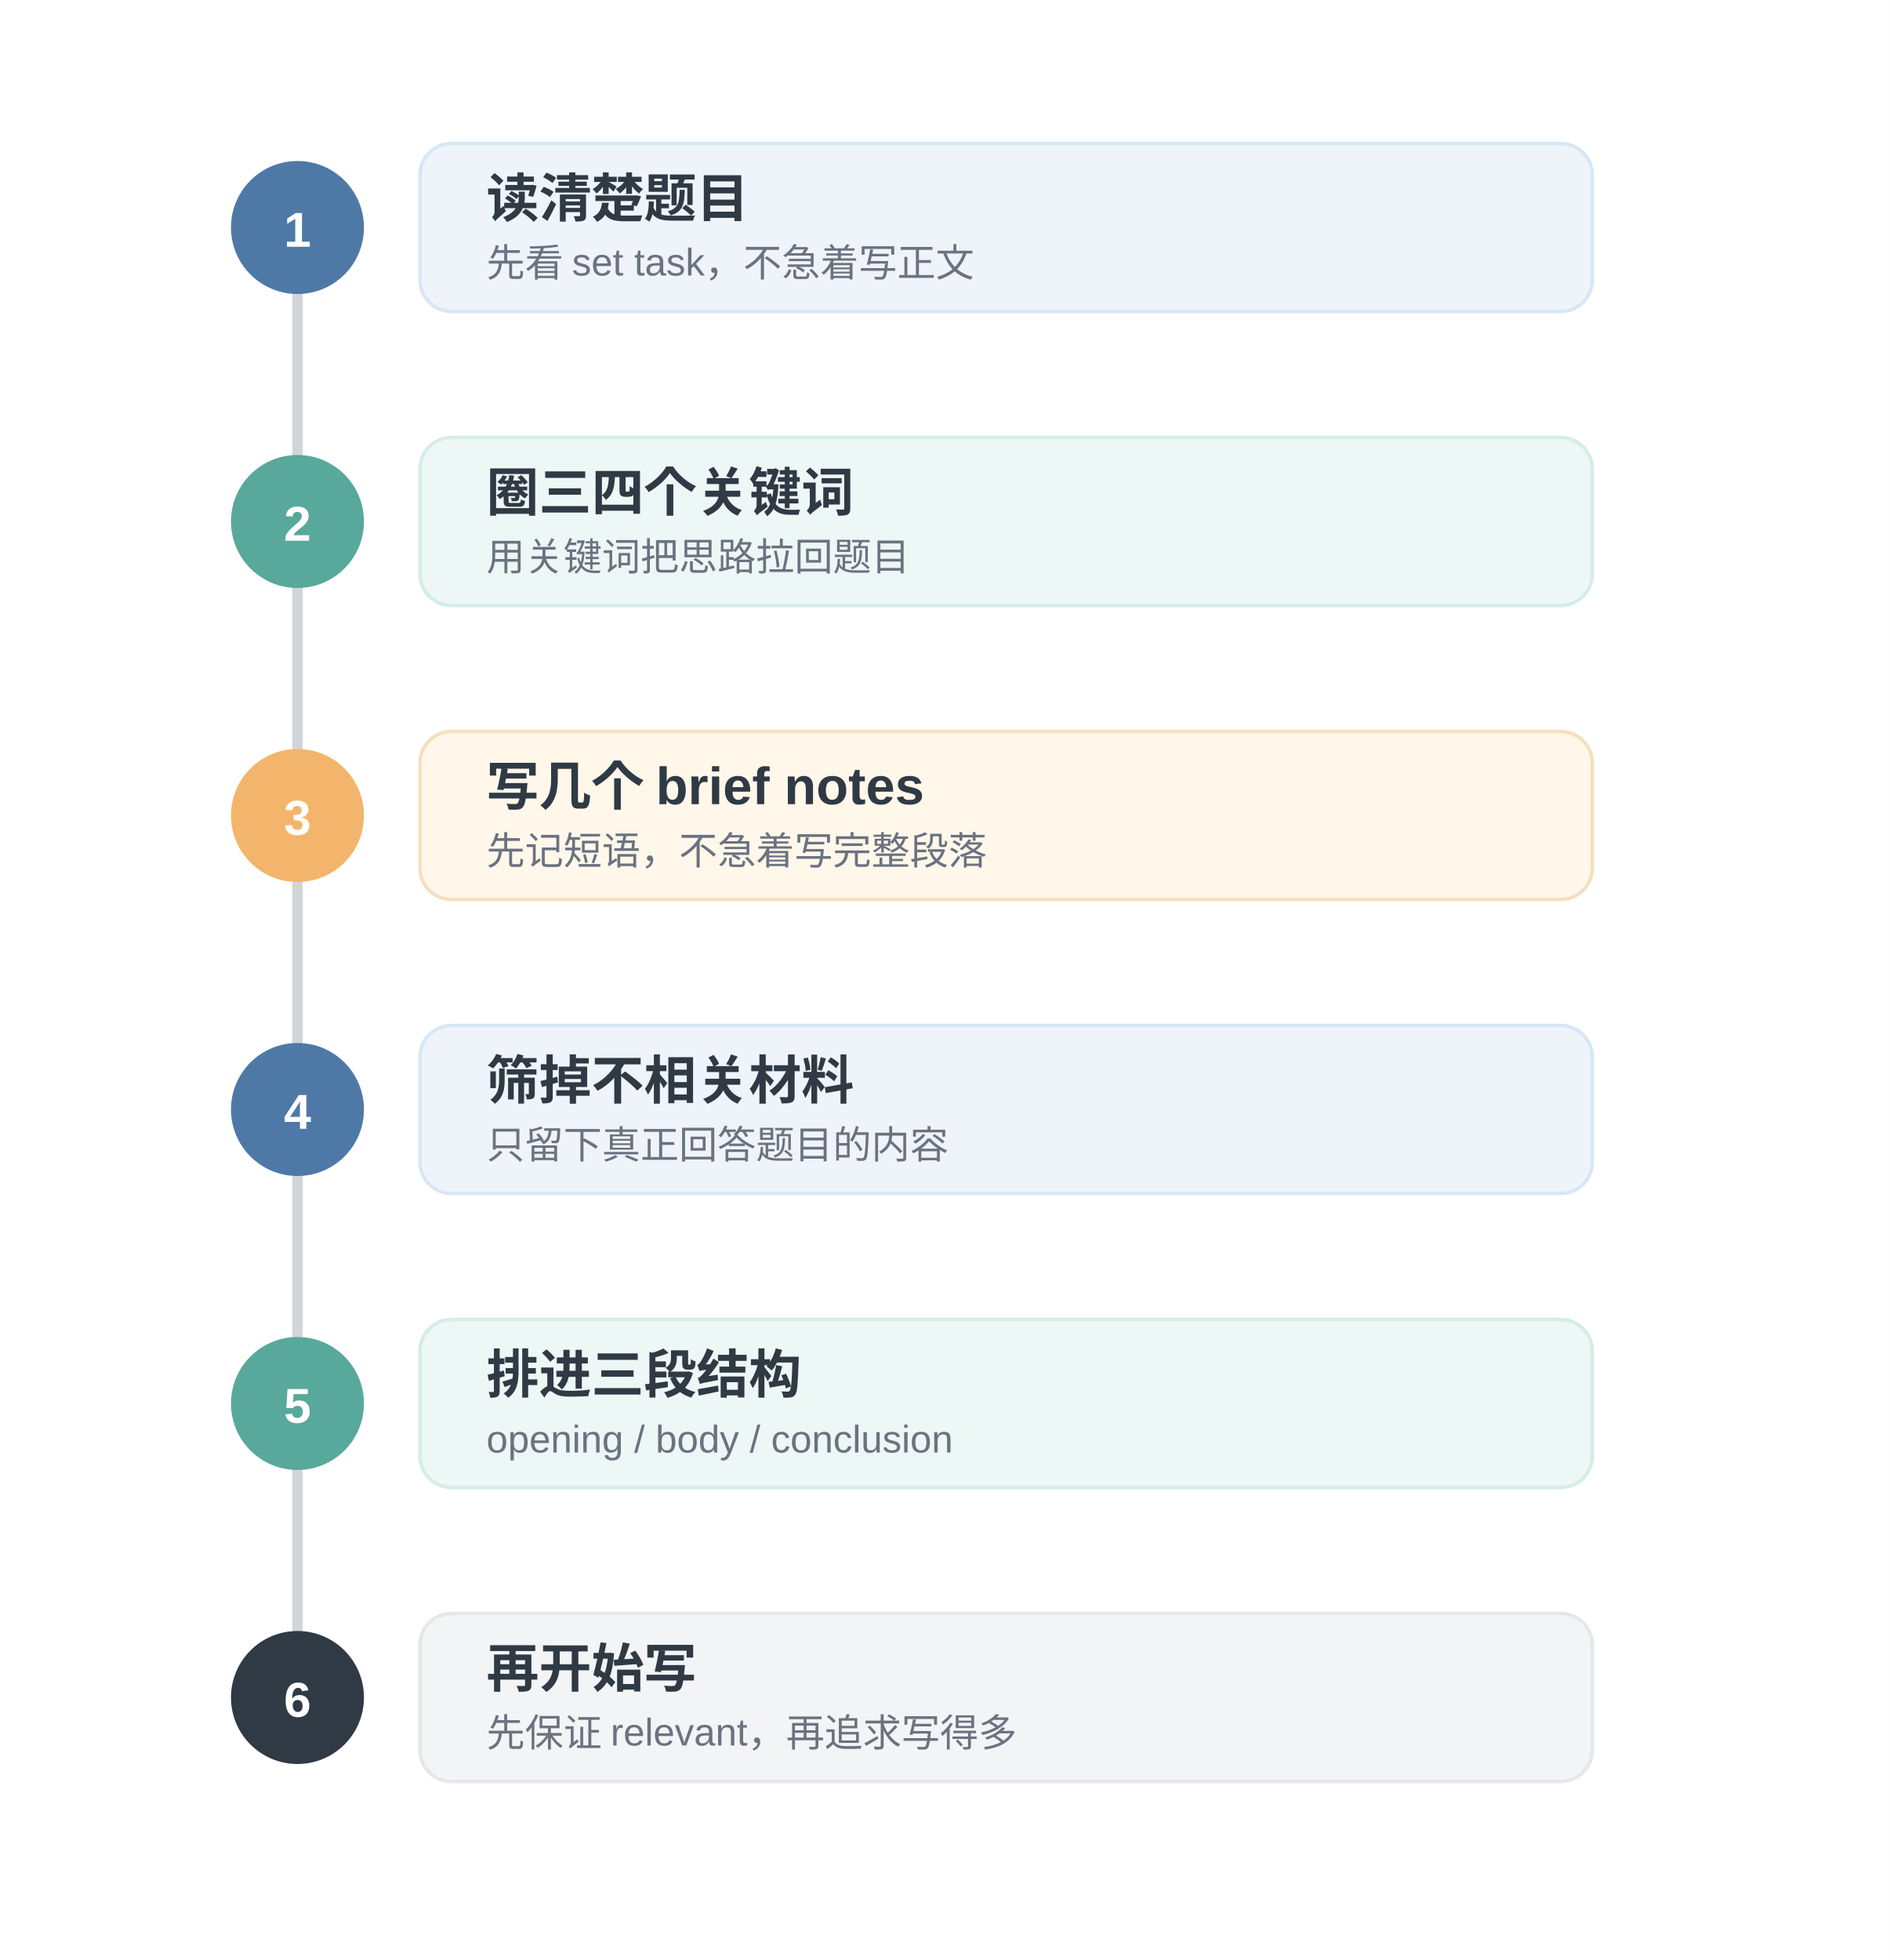
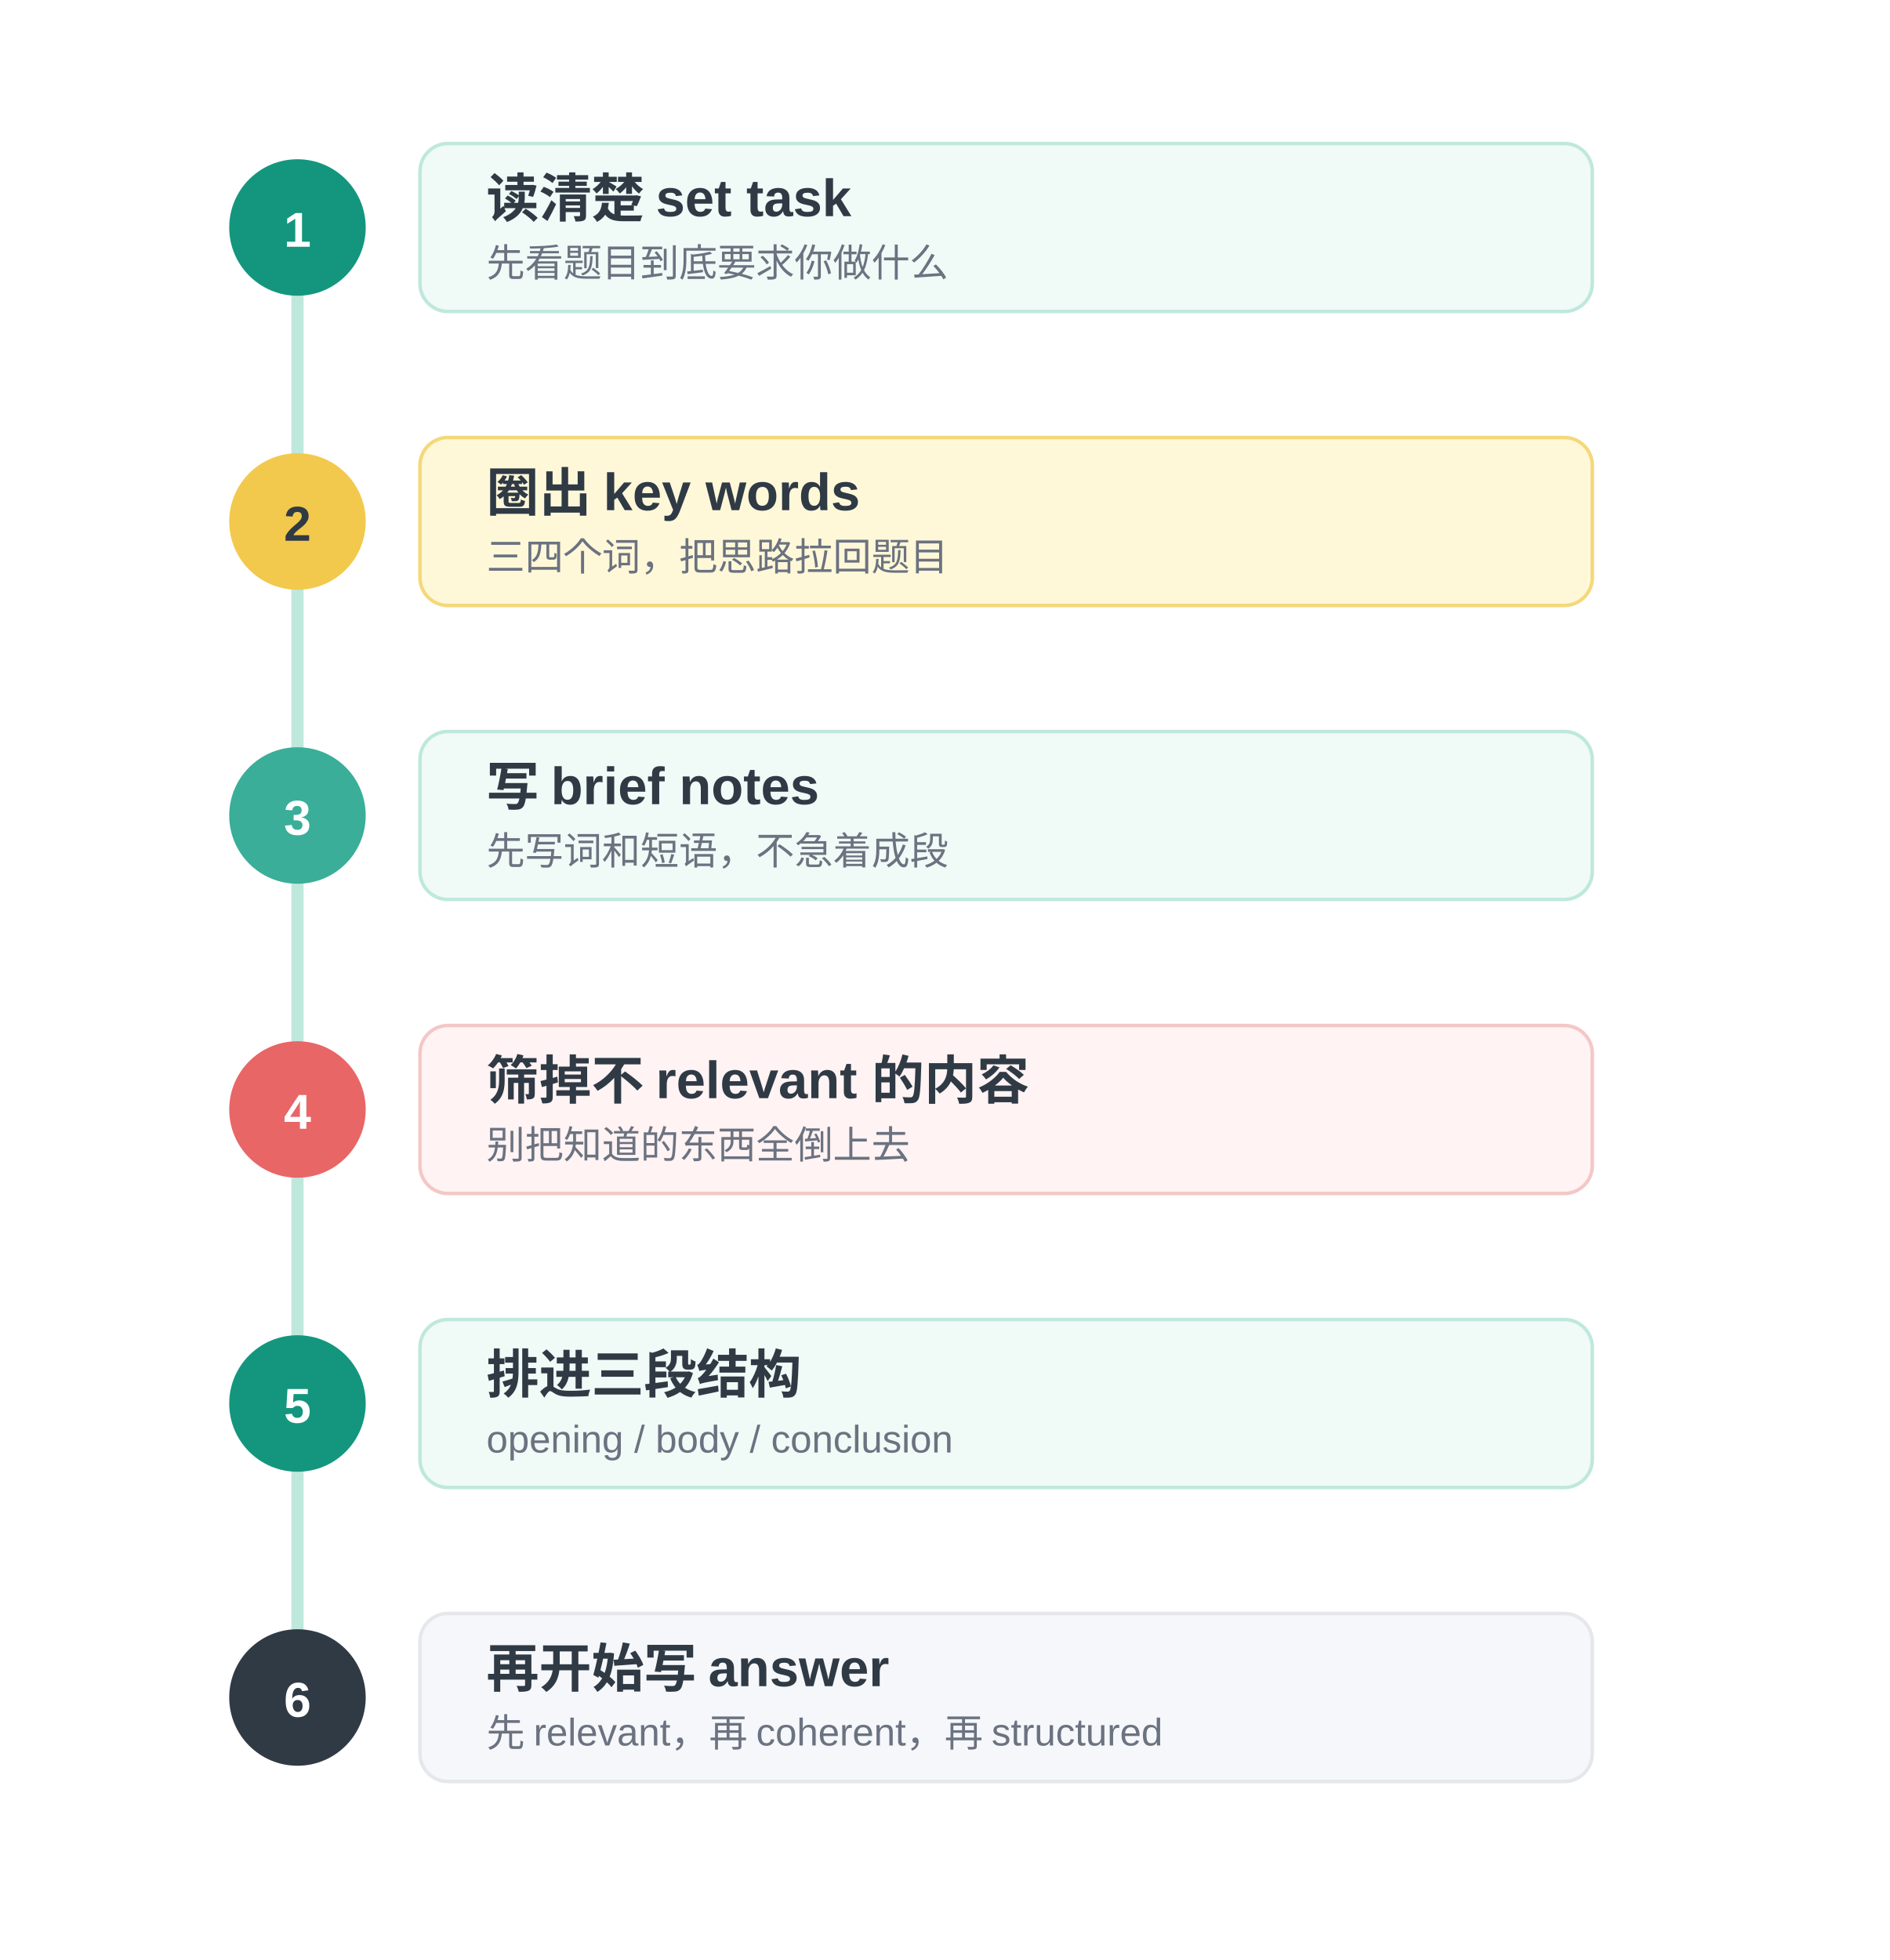
<svg xmlns="http://www.w3.org/2000/svg" width="1080" height="1120" viewBox="0 0 1080 1120">
  <rect width="1080" height="1120" fill="#FFFFFF" />
-   <line x1="170" y1="130" x2="170" y2="970" stroke="#D1D5DB" stroke-width="6" />
+   <line x1="170" y1="130" x2="170" y2="970" stroke="#BFE8DD" stroke-width="7" />
  <g>
-     <circle cx="170" cy="130" r="38" fill="#4E79A7" />
+     <circle cx="170" cy="130" r="39" fill="#13967D" />
    <text x="170" y="141" text-anchor="middle" font-family="Arial, sans-serif" font-size="28" font-weight="700" fill="#FFFFFF">1</text>
-     <rect x="240" y="82" width="670" height="96" rx="18" fill="#EEF4FA" stroke="#D8E7F5" stroke-width="2" />
-     <text x="278" y="124" font-family="Arial, 'PingFang SC', sans-serif" font-size="30" font-weight="700" fill="#2F3A45">读清楚题目</text>
-     <text x="278" y="158" font-family="Arial, 'PingFang SC', sans-serif" font-size="22" fill="#6B7280">先看 set task，不急着写正文</text>
+     <rect x="240" y="82" width="670" height="96" rx="16" fill="#F0FAF7" stroke="#BFE8DD" stroke-width="2" />
+     <text x="278" y="124" font-family="Arial, 'PingFang SC', sans-serif" font-size="30" font-weight="700" fill="#2F3A45">读清楚 set task</text>
+     <text x="278" y="158" font-family="Arial, 'PingFang SC', sans-serif" font-size="22" fill="#6B7280">先看题目到底要求你做什么</text>
  </g>
  <g>
-     <circle cx="170" cy="298" r="38" fill="#59A89C" />
-     <text x="170" y="309" text-anchor="middle" font-family="Arial, sans-serif" font-size="28" font-weight="700" fill="#FFFFFF">2</text>
-     <rect x="240" y="250" width="670" height="96" rx="18" fill="#EDF7F5" stroke="#D5ECE8" stroke-width="2" />
-     <text x="278" y="292" font-family="Arial, 'PingFang SC', sans-serif" font-size="30" font-weight="700" fill="#2F3A45">圈三四个关键词</text>
-     <text x="278" y="326" font-family="Arial, 'PingFang SC', sans-serif" font-size="22" fill="#6B7280">用关键词把思路拉回题目</text>
+     <circle cx="170" cy="298" r="39" fill="#F2C94C" />
+     <text x="170" y="309" text-anchor="middle" font-family="Arial, sans-serif" font-size="28" font-weight="700" fill="#2F3A45">2</text>
+     <rect x="240" y="250" width="670" height="96" rx="16" fill="#FFF8D8" stroke="#F4D87A" stroke-width="2" />
+     <text x="278" y="292" font-family="Arial, 'PingFang SC', sans-serif" font-size="30" font-weight="700" fill="#2F3A45">圈出 key words</text>
+     <text x="278" y="326" font-family="Arial, 'PingFang SC', sans-serif" font-size="22" fill="#6B7280">三四个词，把思路拉回题目</text>
  </g>
  <g>
-     <circle cx="170" cy="466" r="38" fill="#F2B56B" />
+     <circle cx="170" cy="466" r="39" fill="#3AAE98" />
    <text x="170" y="477" text-anchor="middle" font-family="Arial, sans-serif" font-size="28" font-weight="700" fill="#FFFFFF">3</text>
-     <rect x="240" y="418" width="670" height="96" rx="18" fill="#FFF7EA" stroke="#F5DFC0" stroke-width="2" />
-     <text x="278" y="460" font-family="Arial, 'PingFang SC', sans-serif" font-size="30" font-weight="700" fill="#2F3A45">写几个 brief notes</text>
-     <text x="278" y="494" font-family="Arial, 'PingFang SC', sans-serif" font-size="22" fill="#6B7280">先记短语，不急着写完整段落</text>
+     <rect x="240" y="418" width="670" height="96" rx="16" fill="#F0FAF7" stroke="#BFE8DD" stroke-width="2" />
+     <text x="278" y="460" font-family="Arial, 'PingFang SC', sans-serif" font-size="30" font-weight="700" fill="#2F3A45">写 brief notes</text>
+     <text x="278" y="494" font-family="Arial, 'PingFang SC', sans-serif" font-size="22" fill="#6B7280">先写词和短语，不急着成段</text>
  </g>
  <g>
-     <circle cx="170" cy="634" r="38" fill="#4E79A7" />
+     <circle cx="170" cy="634" r="39" fill="#E86666" />
    <text x="170" y="645" text-anchor="middle" font-family="Arial, sans-serif" font-size="28" font-weight="700" fill="#FFFFFF">4</text>
-     <rect x="240" y="586" width="670" height="96" rx="18" fill="#EEF4FA" stroke="#D8E7F5" stroke-width="2" />
-     <text x="278" y="628" font-family="Arial, 'PingFang SC', sans-serif" font-size="30" font-weight="700" fill="#2F3A45">筛掉不相关材料</text>
-     <text x="278" y="662" font-family="Arial, 'PingFang SC', sans-serif" font-size="22" fill="#6B7280">只留下真正回答题目的内容</text>
+     <rect x="240" y="586" width="670" height="96" rx="16" fill="#FFF3F3" stroke="#F4C7C7" stroke-width="2" />
+     <text x="278" y="628" font-family="Arial, 'PingFang SC', sans-serif" font-size="30" font-weight="700" fill="#2F3A45">筛掉不 relevant 的内容</text>
+     <text x="278" y="662" font-family="Arial, 'PingFang SC', sans-serif" font-size="22" fill="#6B7280">别把知道的东西全倒上去</text>
  </g>
  <g>
-     <circle cx="170" cy="802" r="38" fill="#59A89C" />
+     <circle cx="170" cy="802" r="39" fill="#13967D" />
    <text x="170" y="813" text-anchor="middle" font-family="Arial, sans-serif" font-size="28" font-weight="700" fill="#FFFFFF">5</text>
-     <rect x="240" y="754" width="670" height="96" rx="18" fill="#EDF7F5" stroke="#D5ECE8" stroke-width="2" />
+     <rect x="240" y="754" width="670" height="96" rx="16" fill="#F0FAF7" stroke="#BFE8DD" stroke-width="2" />
    <text x="278" y="796" font-family="Arial, 'PingFang SC', sans-serif" font-size="30" font-weight="700" fill="#2F3A45">排进三段结构</text>
    <text x="278" y="830" font-family="Arial, 'PingFang SC', sans-serif" font-size="22" fill="#6B7280">opening / body / conclusion</text>
  </g>
  <g>
-     <circle cx="170" cy="970" r="38" fill="#2F3A45" />
+     <circle cx="170" cy="970" r="39" fill="#2F3A45" />
    <text x="170" y="981" text-anchor="middle" font-family="Arial, sans-serif" font-size="28" font-weight="700" fill="#FFFFFF">6</text>
-     <rect x="240" y="922" width="670" height="96" rx="18" fill="#F3F4F6" stroke="#E5E7EB" stroke-width="2" />
-     <text x="278" y="964" font-family="Arial, 'PingFang SC', sans-serif" font-size="30" font-weight="700" fill="#2F3A45">再开始写</text>
-     <text x="278" y="998" font-family="Arial, 'PingFang SC', sans-serif" font-size="22" fill="#6B7280">先保证 relevant，再追求写得多</text>
+     <rect x="240" y="922" width="670" height="96" rx="16" fill="#F5F7FA" stroke="#E5E7EB" stroke-width="2" />
+     <text x="278" y="964" font-family="Arial, 'PingFang SC', sans-serif" font-size="30" font-weight="700" fill="#2F3A45">再开始写 answer</text>
+     <text x="278" y="998" font-family="Arial, 'PingFang SC', sans-serif" font-size="22" fill="#6B7280">先 relevant，再 coherent，再 structured</text>
  </g>
</svg>
